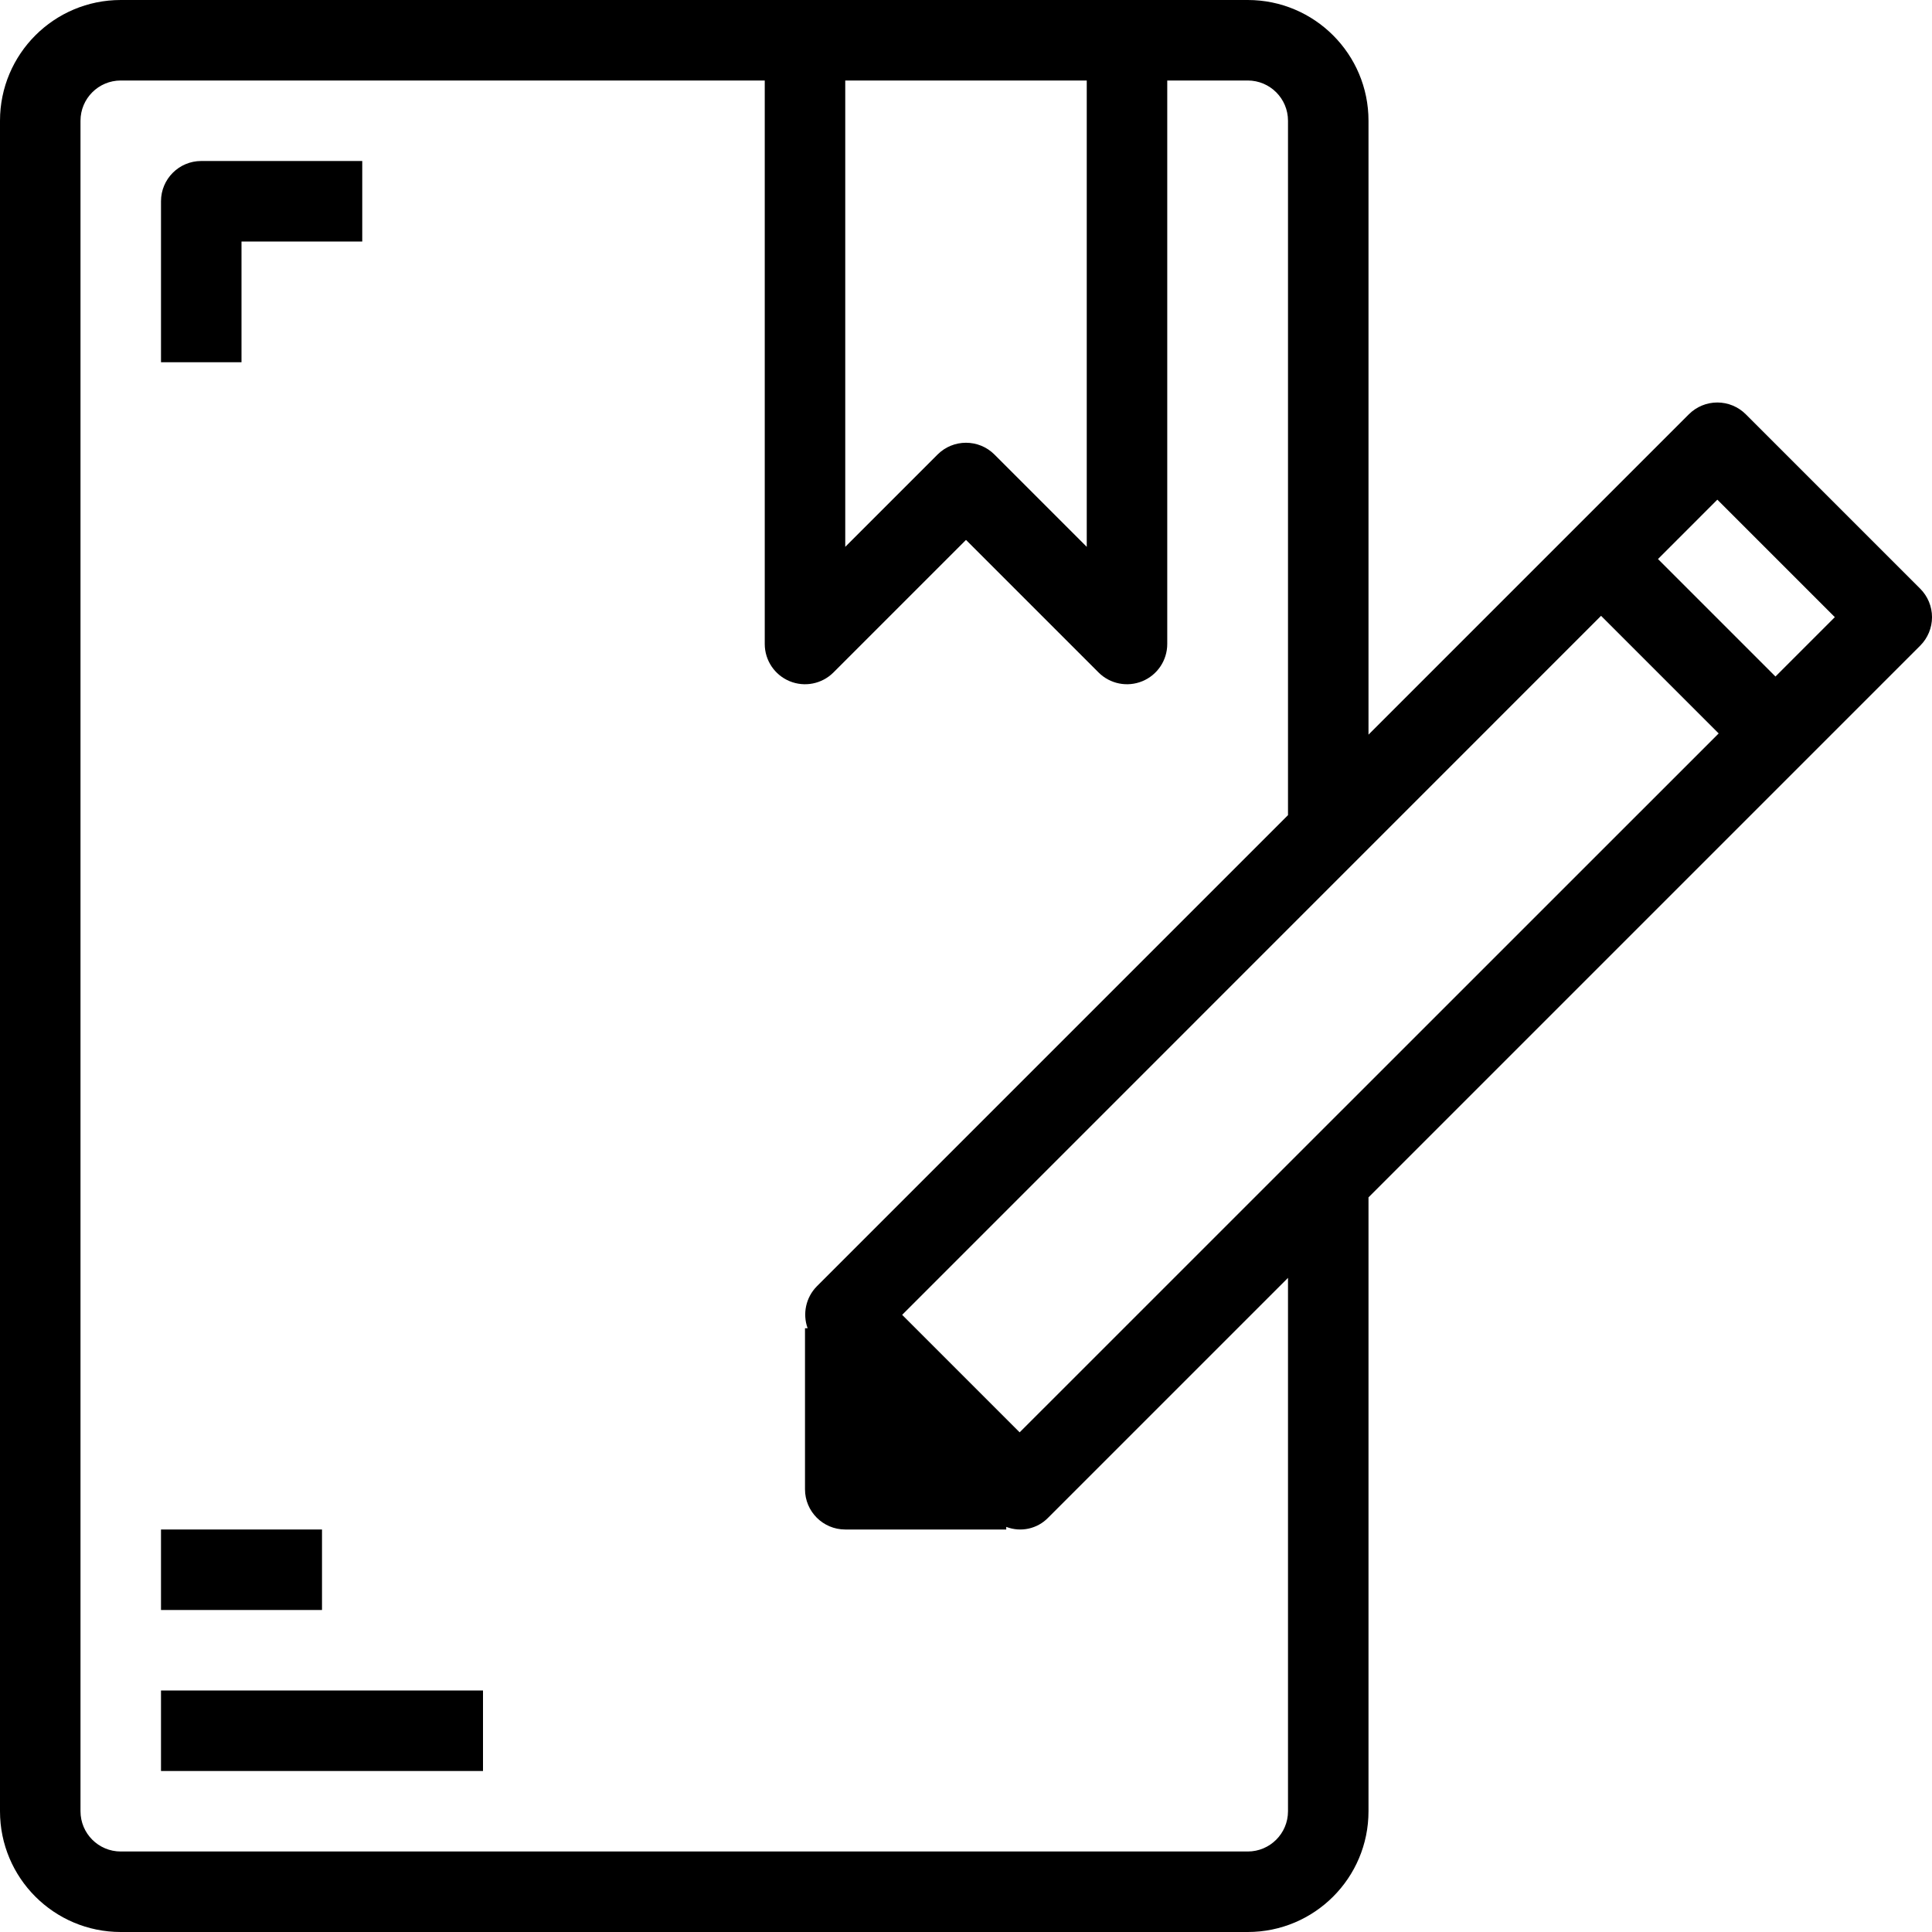
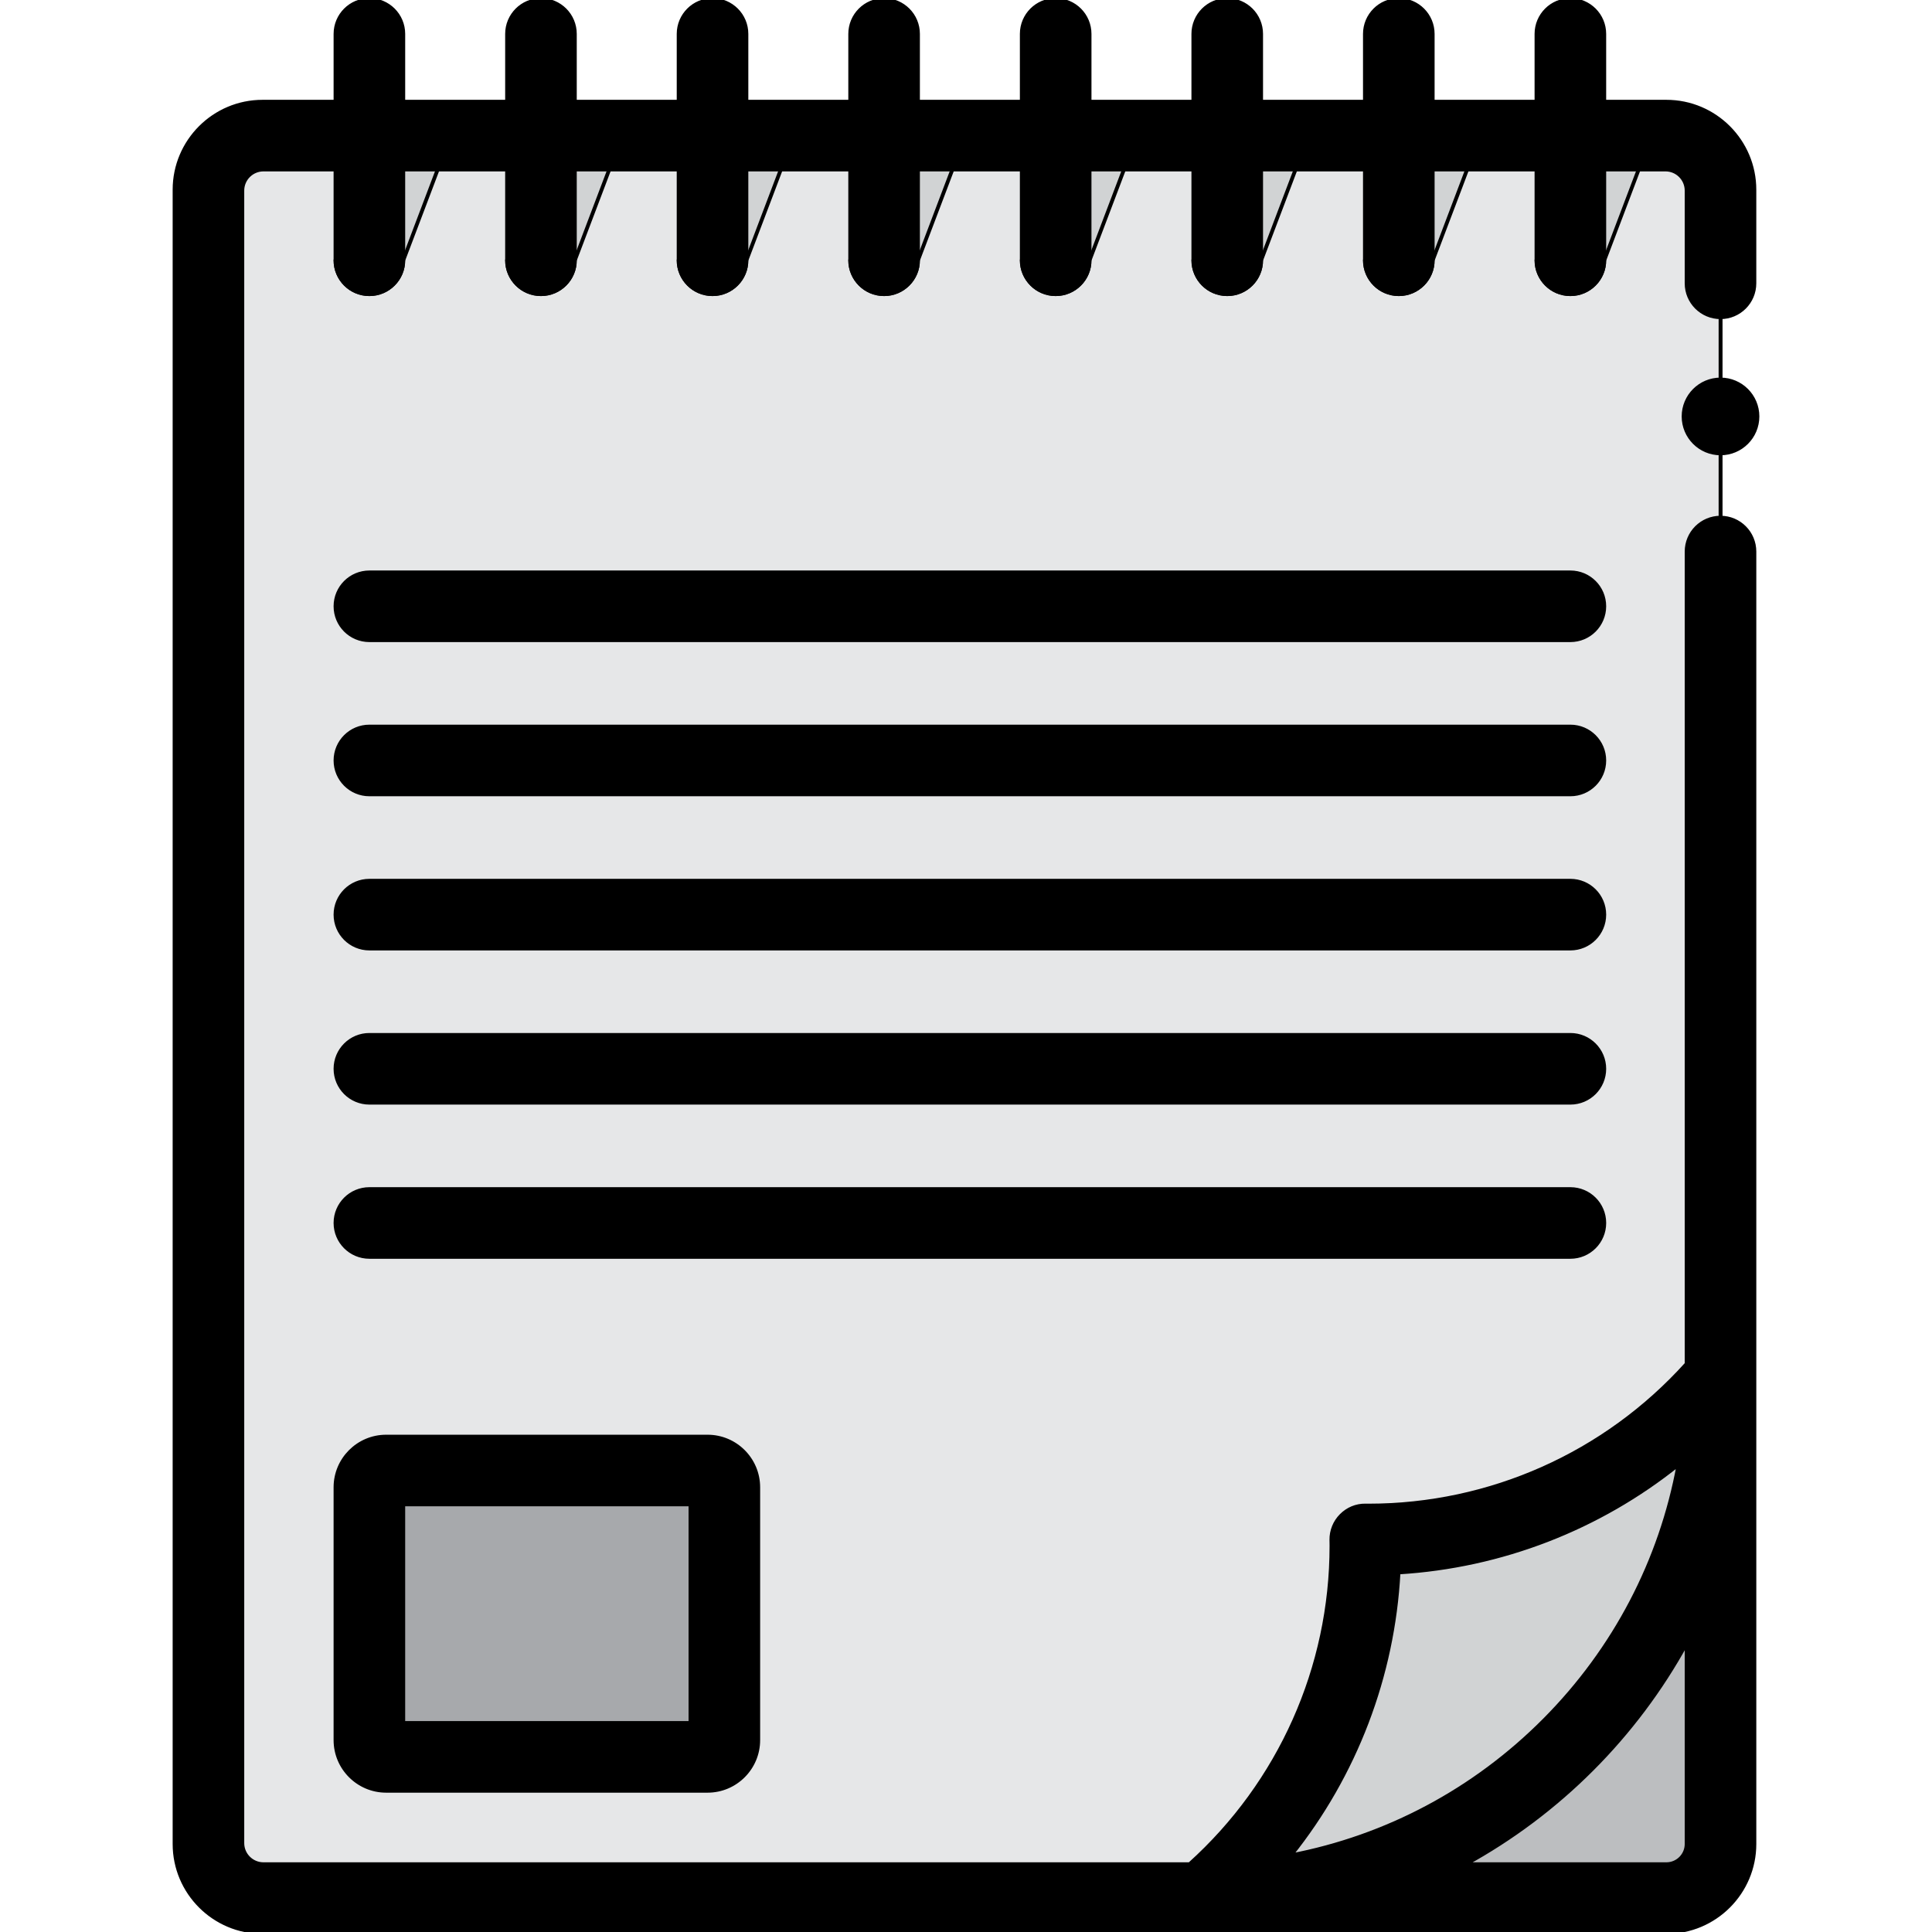
- <svg xmlns="http://www.w3.org/2000/svg" viewBox="0 0 48 48">
-   <g id="_08-notebook" data-name="08-notebook">
-     <path d="M6,6H9V4H5A1,1,0,0,0,4,5V9H6Z" />
-     <rect x="4" y="38" width="4" height="2" />
-     <rect x="4" y="42" width="8" height="2" />
-     <path d="M47.707,14.626l-4.333-4.333a1,1,0,0,0-1.415,0L34,18.252V3a3,3,0,0,0-3-3H3A3,3,0,0,0,0,3V45a3,3,0,0,0,3,3H31a3,3,0,0,0,3-3V29.748L47.707,16.041A1,1,0,0,0,47.707,14.626ZM21,2h6V13.586l-2.293-2.293a1,1,0,0,0-1.414,0L21,13.586ZM32,45a1,1,0,0,1-1,1H3a1,1,0,0,1-1-1V3A1,1,0,0,1,3,2H19V16a1,1,0,0,0,1.707.707L24,13.414l3.293,3.293A1,1,0,0,0,29,16V2h2a1,1,0,0,1,1,1V20.252L20.293,31.959A1,1,0,0,0,20.065,33H20v4a1,1,0,0,0,1,1h4v-.065a.965.965,0,0,0,1.041-.228L32,31.748Zm-6.667-9.414-2.919-2.919L39.778,15.3,42.7,18.222ZM44.111,16.808l-2.919-2.919,1.475-1.475,2.919,2.919Z" />
+ <svg xmlns="http://www.w3.org/2000/svg" height="100px" width="100px" version="1.1" id="Layer_1" viewBox="0 0 512 512" xml:space="preserve" fill="#000000" stroke="#000000">
+   <g id="SVGRepo_bgCarrier" stroke-width="0" />
+   <g id="SVGRepo_tracerCarrier" stroke-linecap="round" stroke-linejoin="round" />
+   <g id="SVGRepo_iconCarrier">
+     <g>
+       <path style="fill:#E6E7E8;" d="M317.986,503.015H69.813c-8.049,0-14.574-6.525-14.574-14.574V50.512 c0-8.049,6.525-14.574,14.574-14.574h371.566c8.049,0,14.574,6.525,14.574,14.574v314.537 C455.953,441.245,394.184,503.015,317.986,503.015z" />
+       <path style="fill:#E6E7E8;" d="M441.614,503.015H69.578c-7.92,0-14.339-6.42-14.339-14.339V50.277 c0-7.92,6.42-14.339,14.339-14.339h372.036c7.92,0,14.339,6.42,14.339,14.339v438.399 C455.953,496.594,449.533,503.015,441.614,503.015z" />
+     </g>
+     <g>
+       <path style="fill:#D1D3D4;" d="M146.893,35.937l-12.521,33.035c0,4.964,4.023,8.986,8.986,8.986c4.963,0,8.986-4.022,8.986-8.986 l12.521-33.035C164.865,35.937,146.893,35.937,146.893,35.937z" />
+       <path style="fill:#D1D3D4;" d="M192.36,35.937l-12.519,33.035c0,4.964,4.023,8.986,8.986,8.986s8.986-4.022,8.986-8.986 l12.521-33.035C210.334,35.937,192.36,35.937,192.36,35.937z" />
+       <path style="fill:#D1D3D4;" d="M237.829,35.937l-12.521,33.035c0,4.964,4.023,8.986,8.986,8.986c4.963,0,8.986-4.022,8.986-8.986 l12.521-33.035C255.801,35.937,237.829,35.937,237.829,35.937z" />
+       <path style="fill:#D1D3D4;" d="M101.424,35.937L88.904,68.973c0,4.964,4.023,8.986,8.986,8.986s8.986-4.022,8.986-8.986 l12.521-33.035C119.397,35.937,101.424,35.937,101.424,35.937z" />
+       <path style="fill:#D1D3D4;" d="M419.702,35.937l-12.521,33.035c0,4.964,4.023,8.986,8.986,8.986s8.986-4.022,8.986-8.986 l12.521-33.035C437.674,35.937,419.702,35.937,419.702,35.937z" />
+       <path style="fill:#D1D3D4;" d="M374.233,35.937l-12.521,33.035c0,4.964,4.023,8.986,8.986,8.986c4.963,0,8.986-4.022,8.986-8.986 l12.521-33.035C392.206,35.937,374.233,35.937,374.233,35.937z" />
+       <path style="fill:#D1D3D4;" d="M283.297,35.937l-12.521,33.035c0,4.964,4.023,8.986,8.986,8.986s8.986-4.022,8.986-8.986 l12.521-33.035C301.27,35.937,283.297,35.937,283.297,35.937z" />
+       <path style="fill:#D1D3D4;" d="M328.766,35.937l-12.521,33.035c0,4.964,4.023,8.986,8.986,8.986s8.986-4.022,8.986-8.986 l12.521-33.035C346.738,35.937,328.766,35.937,328.766,35.937z" />
+     </g>
+     <path style="fill:#BCBEC0;" d="M455.953,488.676v-123.81l-0.005,0.665L319.891,503.015h121.722 C449.533,503.015,455.953,496.594,455.953,488.676z" />
+     <path style="fill:#A7A9AC;" d="M187.515,465.592h-85.179c-2.455,0-4.445-1.99-4.445-4.445v-66.999c0-2.455,1.99-4.446,4.445-4.446 h85.179c2.455,0,4.445,1.99,4.445,4.446v66.999C191.961,463.602,189.97,465.592,187.515,465.592z" />
+     <path style="fill:#D1D3D4;" d="M362.656,407.978c-0.282,0-0.561-0.008-0.842-0.011c0.007,0.566,0.022,1.131,0.022,1.699 c0,37.394-16.766,70.867-43.184,93.33c75.834-0.633,137.133-62.214,137.297-138.159C433.485,391.23,400.028,407.978,362.656,407.978 z" />
+     <path d="M102.336,380.716c-7.407,0-13.431,6.024-13.431,13.431v66.999c0,7.407,6.025,13.432,13.431,13.432h85.179 c7.407,0,13.431-6.025,13.431-13.432v-66.999c0-7.407-6.025-13.431-13.431-13.431H102.336z M182.975,456.607h-76.098v-57.919h76.098 V456.607z" />
+     <path d="M455.953,137.183c-4.963,0-8.986,4.022-8.986,8.986v215.282c-21.534,23.898-52.076,37.54-84.313,37.54l-0.767-0.011 c-2.474-0.037-4.741,0.935-6.445,2.648c-1.705,1.715-2.647,4.041-2.616,6.459l0.01,0.567c0.005,0.337,0.012,0.675,0.012,1.012 c0,32.263-13.663,62.825-37.594,84.362H69.813c-3.08,0-5.588-2.507-5.588-5.587V50.512c0-3.082,2.507-5.588,5.588-5.588h19.092 v24.049c0,4.964,4.023,8.986,8.986,8.986s8.986-4.022,8.986-8.986V44.923h27.496v24.049c0,4.964,4.023,8.986,8.986,8.986 s8.986-4.022,8.986-8.986V44.923h27.495v24.049c0,4.964,4.023,8.986,8.986,8.986s8.986-4.022,8.986-8.986V44.923h27.496v24.049 c0,4.964,4.023,8.986,8.986,8.986c4.963,0,8.986-4.022,8.986-8.986V44.923h27.496v24.049c0,4.964,4.023,8.986,8.986,8.986 c4.963,0,8.986-4.022,8.986-8.986V44.923h27.496v24.049c0,4.964,4.023,8.986,8.986,8.986c4.963,0,8.986-4.022,8.986-8.986V44.923 h27.496v24.049c0,4.964,4.023,8.986,8.986,8.986s8.986-4.022,8.986-8.986V44.923h27.496v24.049c0,4.964,4.023,8.986,8.986,8.986 s8.986-4.022,8.986-8.986V44.923h16.225c3.082,0,5.588,2.507,5.588,5.588V75.08c0,4.964,4.023,8.986,8.986,8.986 c4.963,0,8.986-4.022,8.986-8.986V50.512v-0.235c0-12.861-10.463-23.326-23.326-23.326h-0.235h-16.225V8.986 c0-4.964-4.023-8.986-8.986-8.986s-8.986,4.022-8.986,8.986v17.965h-27.496V8.986c0-4.964-4.023-8.986-8.986-8.986 s-8.986,4.022-8.986,8.986v17.965h-27.496V8.986c0-4.964-4.023-8.986-8.986-8.986c-4.963,0-8.986,4.022-8.986,8.986v17.965H288.75 V8.986c0-4.964-4.023-8.986-8.986-8.986c-4.963,0-8.986,4.022-8.986,8.986v17.965h-27.496V8.986c0-4.964-4.023-8.986-8.986-8.986 c-4.963,0-8.986,4.022-8.986,8.986v17.965h-27.496V8.986c0-4.964-4.023-8.986-8.986-8.986s-8.986,4.022-8.986,8.986v17.965h-27.496 V8.986c0-4.964-4.023-8.986-8.986-8.986s-8.986,4.022-8.986,8.986v17.965h-27.495V8.986c0-4.964-4.023-8.986-8.986-8.986 s-8.986,4.022-8.986,8.986v17.965H69.813h-0.235c-12.861,0-23.324,10.463-23.324,23.326v0.235v437.929v0.235 c0,12.861,10.463,23.324,23.324,23.324h0.235h248.174h123.627c12.861,0,23.326-10.462,23.326-23.324V365.048V146.169 C464.939,141.207,460.916,137.183,455.953,137.183z M370.633,416.723c27.252-1.649,53.114-11.708,74.199-28.615 c-4.667,25.486-16.884,48.964-35.529,67.716c-18.574,18.68-41.875,31.013-67.215,35.868 C359.11,470.395,369.16,444.248,370.633,416.723z M446.967,488.676c0,2.951-2.401,5.352-5.353,5.352H388.35 c24.689-13.523,45.094-33.928,58.617-58.617L446.967,488.676L446.967,488.676z" />
+     <path d="M416.168,151.687H97.891c-4.963,0-8.986,4.022-8.986,8.986c0,4.964,4.023,8.986,8.986,8.986h318.277 c4.963,0,8.986-4.022,8.986-8.986C425.155,155.709,421.131,151.687,416.168,151.687z" />
+     <path d="M416.168,192.544H97.891c-4.963,0-8.986,4.022-8.986,8.986c0,4.964,4.023,8.986,8.986,8.986h318.277 c4.963,0,8.986-4.022,8.986-8.986C425.155,196.566,421.131,192.544,416.168,192.544z" />
+     <path d="M416.168,233.401H97.891c-4.963,0-8.986,4.022-8.986,8.986c0,4.964,4.023,8.986,8.986,8.986h318.277 c4.963,0,8.986-4.022,8.986-8.986C425.155,237.423,421.131,233.401,416.168,233.401z" />
+     <path d="M416.168,274.257H97.891c-4.963,0-8.986,4.022-8.986,8.986s4.023,8.986,8.986,8.986h318.277 c4.963,0,8.986-4.022,8.986-8.986S421.131,274.257,416.168,274.257z" />
+     <path d="M425.155,324.1c0-4.964-4.023-8.986-8.986-8.986H97.891c-4.963,0-8.986,4.022-8.986,8.986s4.023,8.986,8.986,8.986h318.277 C421.131,333.086,425.155,329.064,425.155,324.1z" />
+     <circle cx="455.954" cy="110.361" r="9.792" />
  </g>
</svg>
